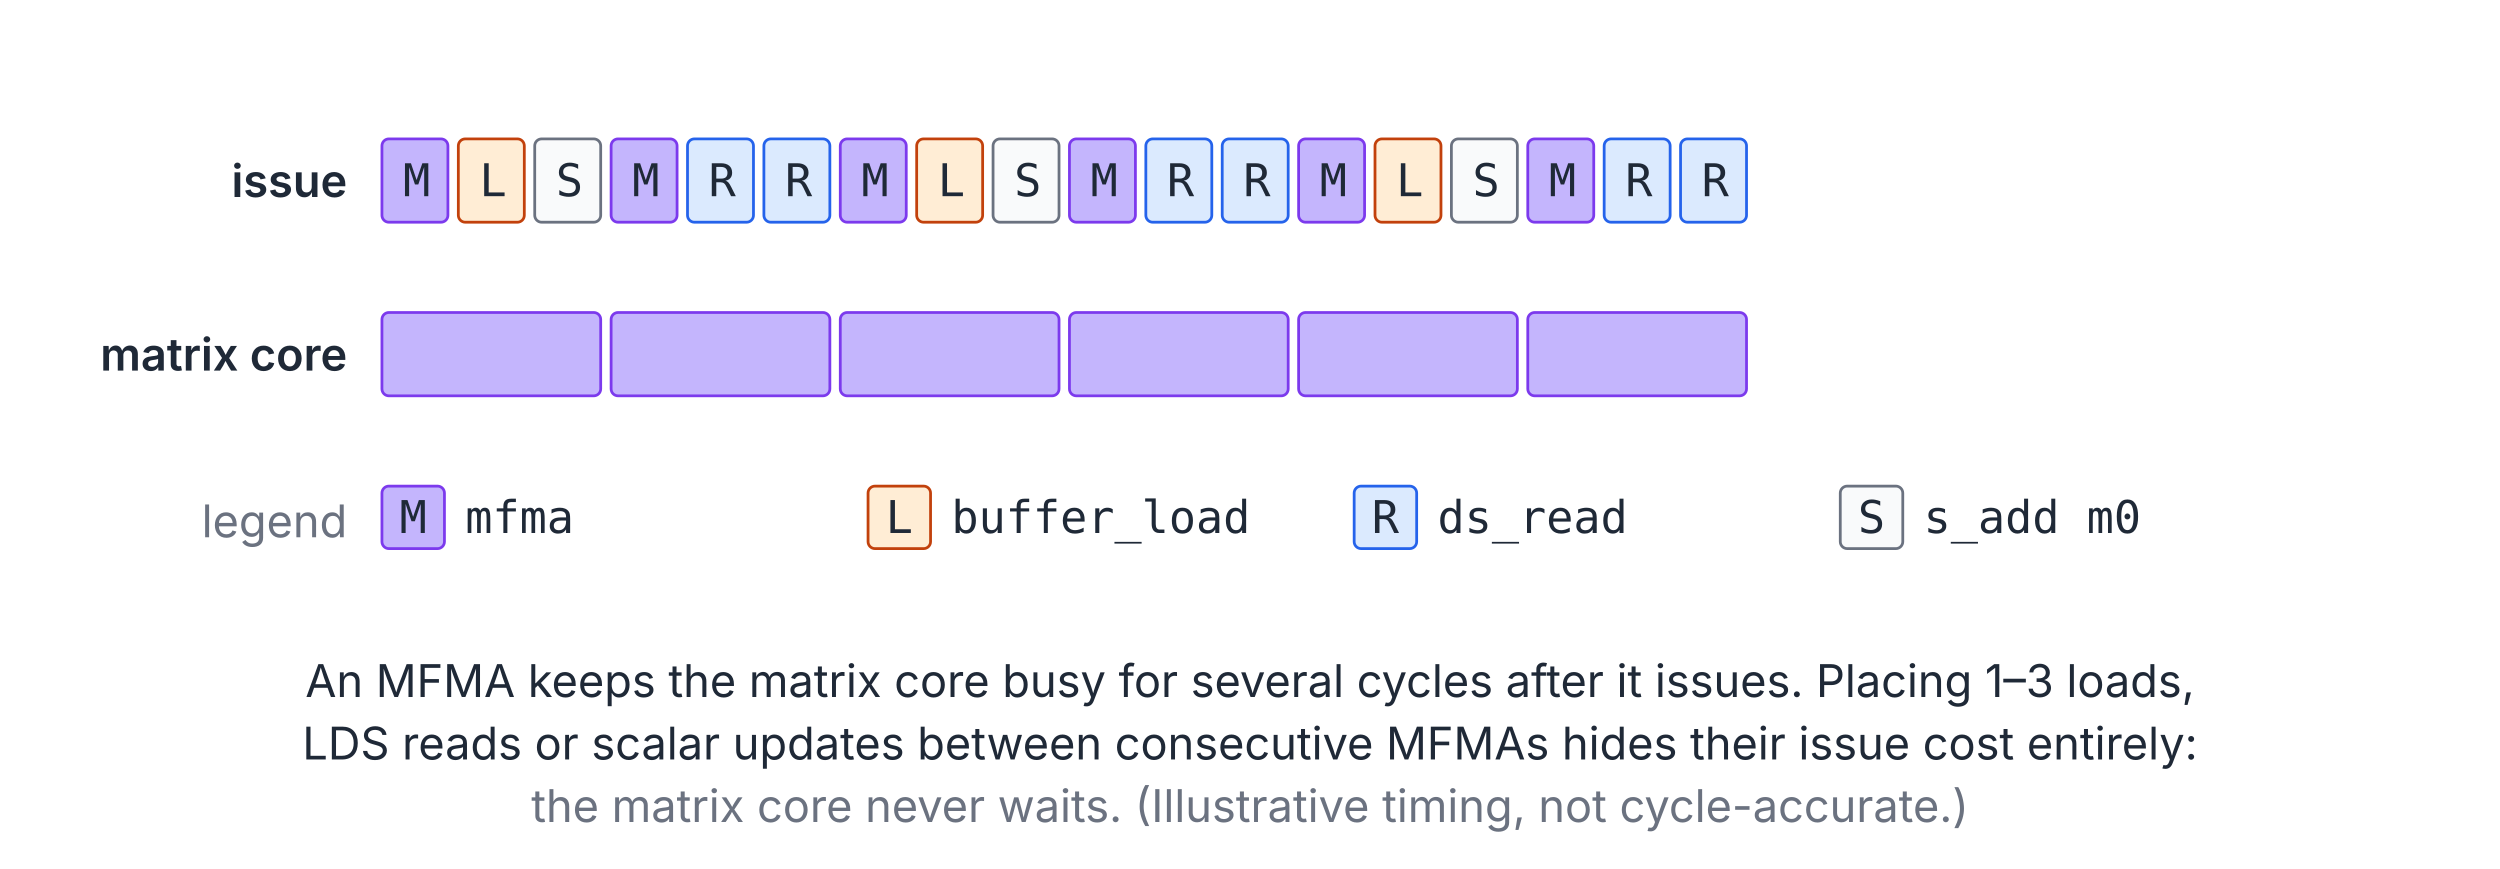
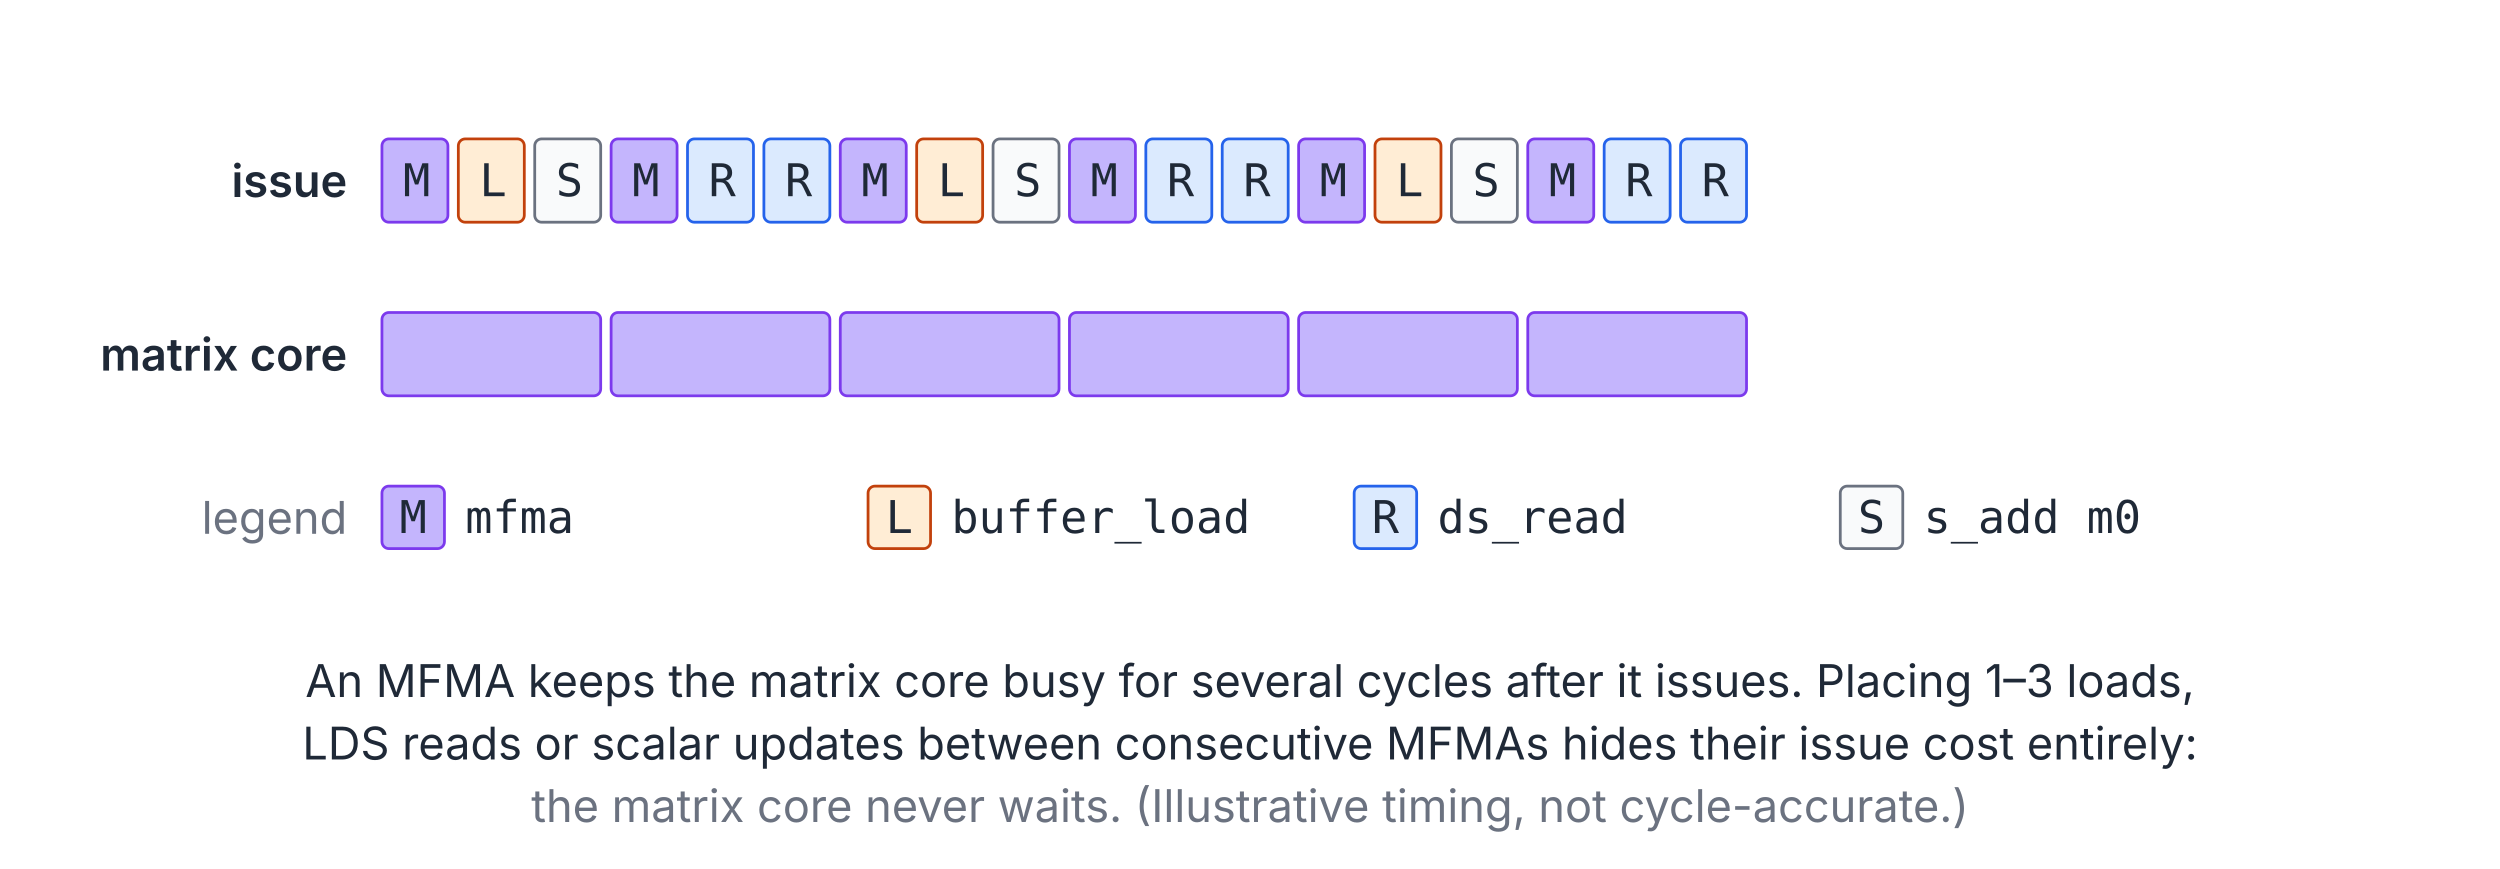
<svg xmlns="http://www.w3.org/2000/svg" viewBox="0 0 720 250" width="720" height="250" class="fig-svg" role="img">
  <style>.fig-paper{fill:var(--fig-paper,#ffffff)}.fig-panel{fill:var(--fig-panel,#f8fafc)}.fig-none{fill:none}.s-ink{stroke:var(--fig-ink,#1f2937)}.t-ink{fill:var(--fig-ink,#1f2937)}.f-ink{fill:var(--fig-ink-soft,#f3f4f6)}.f-ink2{fill:var(--fig-ink-mid,#e5e7eb)}.k-ink{fill:var(--fig-ink,#1f2937)}.s-muted{stroke:var(--fig-muted,#6b7280)}.t-muted{fill:var(--fig-muted,#6b7280)}.f-muted{fill:var(--fig-muted-soft,#f9fafb)}.f-muted2{fill:var(--fig-muted-mid,#e5e7eb)}.k-muted{fill:var(--fig-muted,#6b7280)}.s-line{stroke:var(--fig-line,#9ca3af)}.t-line{fill:var(--fig-line,#9ca3af)}.f-line{fill:var(--fig-line-soft,#f3f4f6)}.f-line2{fill:var(--fig-line-mid,#d1d5db)}.k-line{fill:var(--fig-line,#9ca3af)}.s-a{stroke:var(--fig-a,#2563eb)}.t-a{fill:var(--fig-a,#2563eb)}.f-a{fill:var(--fig-a-soft,#dbeafe)}.f-a2{fill:var(--fig-a-mid,#93c5fd)}.k-a{fill:var(--fig-a,#2563eb)}.s-b{stroke:var(--fig-b,#c2410c)}.t-b{fill:var(--fig-b,#c2410c)}.f-b{fill:var(--fig-b-soft,#ffedd5)}.f-b2{fill:var(--fig-b-mid,#fdba74)}.k-b{fill:var(--fig-b,#c2410c)}.s-c{stroke:var(--fig-c,#15803d)}.t-c{fill:var(--fig-c,#15803d)}.f-c{fill:var(--fig-c-soft,#dcfce7)}.f-c2{fill:var(--fig-c-mid,#86efac)}.k-c{fill:var(--fig-c,#15803d)}.s-d{stroke:var(--fig-d,#7c3aed)}.t-d{fill:var(--fig-d,#7c3aed)}.f-d{fill:var(--fig-d-soft,#ede9fe)}.f-d2{fill:var(--fig-d-mid,#c4b5fd)}.k-d{fill:var(--fig-d,#7c3aed)}.s-hl{stroke:var(--fig-hl,#dc2626)}.t-hl{fill:var(--fig-hl,#dc2626)}.f-hl{fill:var(--fig-hl-soft,#fee2e2)}.f-hl2{fill:var(--fig-hl-mid,#fca5a5)}.k-hl{fill:var(--fig-hl,#dc2626)}.fig-txt{font-family:Inter,system-ui,-apple-system,'Segoe UI',sans-serif;font-size:15px}.fig-mono{font-family:'Ubuntu Mono',ui-monospace,Menlo,monospace;font-size:15px}.fig-small{font-size:13px}.fig-tiny{font-size:11px}.fig-big{font-size:17px}.fig-plate{fill:var(--fig-paper,#ffffff);fill-opacity:.92}.fig-bold{font-weight:600}.fig-it{font-style:italic}</style>
  <defs>
    <marker id="ch06-interleave-ah-ink" viewBox="0 0 10 10" refX="9" refY="5" markerWidth="7" markerHeight="7" orient="auto-start-reverse">
      <path d="M0,0 L10,5 L0,10 z" class="k-ink" />
    </marker>
    <marker id="ch06-interleave-ah-muted" viewBox="0 0 10 10" refX="9" refY="5" markerWidth="7" markerHeight="7" orient="auto-start-reverse">
      <path d="M0,0 L10,5 L0,10 z" class="k-muted" />
    </marker>
    <marker id="ch06-interleave-ah-a" viewBox="0 0 10 10" refX="9" refY="5" markerWidth="7" markerHeight="7" orient="auto-start-reverse">
      <path d="M0,0 L10,5 L0,10 z" class="k-a" />
    </marker>
    <marker id="ch06-interleave-ah-b" viewBox="0 0 10 10" refX="9" refY="5" markerWidth="7" markerHeight="7" orient="auto-start-reverse">
      <path d="M0,0 L10,5 L0,10 z" class="k-b" />
    </marker>
    <marker id="ch06-interleave-ah-c" viewBox="0 0 10 10" refX="9" refY="5" markerWidth="7" markerHeight="7" orient="auto-start-reverse">
      <path d="M0,0 L10,5 L0,10 z" class="k-c" />
    </marker>
    <marker id="ch06-interleave-ah-d" viewBox="0 0 10 10" refX="9" refY="5" markerWidth="7" markerHeight="7" orient="auto-start-reverse">
      <path d="M0,0 L10,5 L0,10 z" class="k-d" />
    </marker>
    <marker id="ch06-interleave-ah-hl" viewBox="0 0 10 10" refX="9" refY="5" markerWidth="7" markerHeight="7" orient="auto-start-reverse">
      <path d="M0,0 L10,5 L0,10 z" class="k-hl" />
    </marker>
  </defs>
  <rect x="0" y="0" width="720" height="250" class="fig-paper" />
  <text x="100" y="52" text-anchor="end" dominant-baseline="central" class="fig-txt t-ink fig-small fig-bold">issue</text>
  <rect x="110" y="40" width="19" height="24" rx="2" class="f-d2 s-d" stroke-width="0.8" />
  <text x="120" y="52" text-anchor="middle" dominant-baseline="central" class="fig-mono t-ink fig-small">M</text>
  <rect x="132" y="40" width="19" height="24" rx="2" class="f-b s-b" stroke-width="0.8" />
  <text x="142" y="52" text-anchor="middle" dominant-baseline="central" class="fig-mono t-ink fig-small">L</text>
  <rect x="154" y="40" width="19" height="24" rx="2" class="f-muted s-muted" stroke-width="0.8" />
  <text x="164" y="52" text-anchor="middle" dominant-baseline="central" class="fig-mono t-ink fig-small">S</text>
  <rect x="176" y="40" width="19" height="24" rx="2" class="f-d2 s-d" stroke-width="0.8" />
  <text x="186" y="52" text-anchor="middle" dominant-baseline="central" class="fig-mono t-ink fig-small">M</text>
  <rect x="198" y="40" width="19" height="24" rx="2" class="f-a s-a" stroke-width="0.8" />
  <text x="208" y="52" text-anchor="middle" dominant-baseline="central" class="fig-mono t-ink fig-small">R</text>
  <rect x="220" y="40" width="19" height="24" rx="2" class="f-a s-a" stroke-width="0.8" />
  <text x="230" y="52" text-anchor="middle" dominant-baseline="central" class="fig-mono t-ink fig-small">R</text>
  <rect x="242" y="40" width="19" height="24" rx="2" class="f-d2 s-d" stroke-width="0.8" />
  <text x="252" y="52" text-anchor="middle" dominant-baseline="central" class="fig-mono t-ink fig-small">M</text>
  <rect x="264" y="40" width="19" height="24" rx="2" class="f-b s-b" stroke-width="0.8" />
  <text x="274" y="52" text-anchor="middle" dominant-baseline="central" class="fig-mono t-ink fig-small">L</text>
  <rect x="286" y="40" width="19" height="24" rx="2" class="f-muted s-muted" stroke-width="0.8" />
  <text x="296" y="52" text-anchor="middle" dominant-baseline="central" class="fig-mono t-ink fig-small">S</text>
  <rect x="308" y="40" width="19" height="24" rx="2" class="f-d2 s-d" stroke-width="0.8" />
  <text x="318" y="52" text-anchor="middle" dominant-baseline="central" class="fig-mono t-ink fig-small">M</text>
  <rect x="330" y="40" width="19" height="24" rx="2" class="f-a s-a" stroke-width="0.8" />
  <text x="340" y="52" text-anchor="middle" dominant-baseline="central" class="fig-mono t-ink fig-small">R</text>
  <rect x="352" y="40" width="19" height="24" rx="2" class="f-a s-a" stroke-width="0.8" />
  <text x="362" y="52" text-anchor="middle" dominant-baseline="central" class="fig-mono t-ink fig-small">R</text>
  <rect x="374" y="40" width="19" height="24" rx="2" class="f-d2 s-d" stroke-width="0.8" />
  <text x="384" y="52" text-anchor="middle" dominant-baseline="central" class="fig-mono t-ink fig-small">M</text>
  <rect x="396" y="40" width="19" height="24" rx="2" class="f-b s-b" stroke-width="0.8" />
  <text x="406" y="52" text-anchor="middle" dominant-baseline="central" class="fig-mono t-ink fig-small">L</text>
  <rect x="418" y="40" width="19" height="24" rx="2" class="f-muted s-muted" stroke-width="0.8" />
  <text x="428" y="52" text-anchor="middle" dominant-baseline="central" class="fig-mono t-ink fig-small">S</text>
  <rect x="440" y="40" width="19" height="24" rx="2" class="f-d2 s-d" stroke-width="0.8" />
  <text x="450" y="52" text-anchor="middle" dominant-baseline="central" class="fig-mono t-ink fig-small">M</text>
  <rect x="462" y="40" width="19" height="24" rx="2" class="f-a s-a" stroke-width="0.8" />
  <text x="472" y="52" text-anchor="middle" dominant-baseline="central" class="fig-mono t-ink fig-small">R</text>
  <rect x="484" y="40" width="19" height="24" rx="2" class="f-a s-a" stroke-width="0.8" />
  <text x="494" y="52" text-anchor="middle" dominant-baseline="central" class="fig-mono t-ink fig-small">R</text>
  <text x="100" y="102" text-anchor="end" dominant-baseline="central" class="fig-txt t-ink fig-small fig-bold">matrix core</text>
  <rect x="110" y="90" width="63" height="24" rx="2" class="f-d2 s-d" stroke-width="0.8" />
  <rect x="176" y="90" width="63" height="24" rx="2" class="f-d2 s-d" stroke-width="0.8" />
  <rect x="242" y="90" width="63" height="24" rx="2" class="f-d2 s-d" stroke-width="0.8" />
  <rect x="308" y="90" width="63" height="24" rx="2" class="f-d2 s-d" stroke-width="0.8" />
  <rect x="374" y="90" width="63" height="24" rx="2" class="f-d2 s-d" stroke-width="0.8" />
  <rect x="440" y="90" width="63" height="24" rx="2" class="f-d2 s-d" stroke-width="0.8" />
-   <text x="100" y="150" text-anchor="end" dominant-baseline="central" class="fig-txt t-muted fig-small">legend</text>
+   <text x="100" y="149" text-anchor="end" dominant-baseline="central" class="fig-txt t-muted fig-small">legend</text>
  <rect x="110" y="140" width="18" height="18" rx="2" class="f-d2 s-d" stroke-width="0.8" />
  <text x="119" y="149" text-anchor="middle" dominant-baseline="central" class="fig-mono t-ink fig-small">M</text>
  <text x="134" y="149" text-anchor="start" dominant-baseline="central" class="fig-mono t-ink fig-small">mfma</text>
  <rect x="250" y="140" width="18" height="18" rx="2" class="f-b s-b" stroke-width="0.8" />
  <text x="259" y="149" text-anchor="middle" dominant-baseline="central" class="fig-mono t-ink fig-small">L</text>
  <text x="274" y="149" text-anchor="start" dominant-baseline="central" class="fig-mono t-ink fig-small">buffer_load</text>
  <rect x="390" y="140" width="18" height="18" rx="2" class="f-a s-a" stroke-width="0.8" />
  <text x="399" y="149" text-anchor="middle" dominant-baseline="central" class="fig-mono t-ink fig-small">R</text>
  <text x="414" y="149" text-anchor="start" dominant-baseline="central" class="fig-mono t-ink fig-small">ds_read</text>
  <rect x="530" y="140" width="18" height="18" rx="2" class="f-muted s-muted" stroke-width="0.8" />
  <text x="539" y="149" text-anchor="middle" dominant-baseline="central" class="fig-mono t-ink fig-small">S</text>
  <text x="554" y="149" text-anchor="start" dominant-baseline="central" class="fig-mono t-ink fig-small">s_add m0</text>
  <text x="360" y="196" text-anchor="middle" dominant-baseline="central" class="fig-txt t-ink fig-small">An MFMA keeps the matrix core busy for several cycles after it issues. Placing 1–3 loads,</text>
  <text x="360" y="214" text-anchor="middle" dominant-baseline="central" class="fig-txt t-ink fig-small">LDS reads or scalar updates between consecutive MFMAs hides their issue cost entirely:</text>
  <text x="360" y="232" text-anchor="middle" dominant-baseline="central" class="fig-txt t-muted fig-small">the matrix core never waits. (Illustrative timing, not cycle-accurate.)</text>
</svg>
